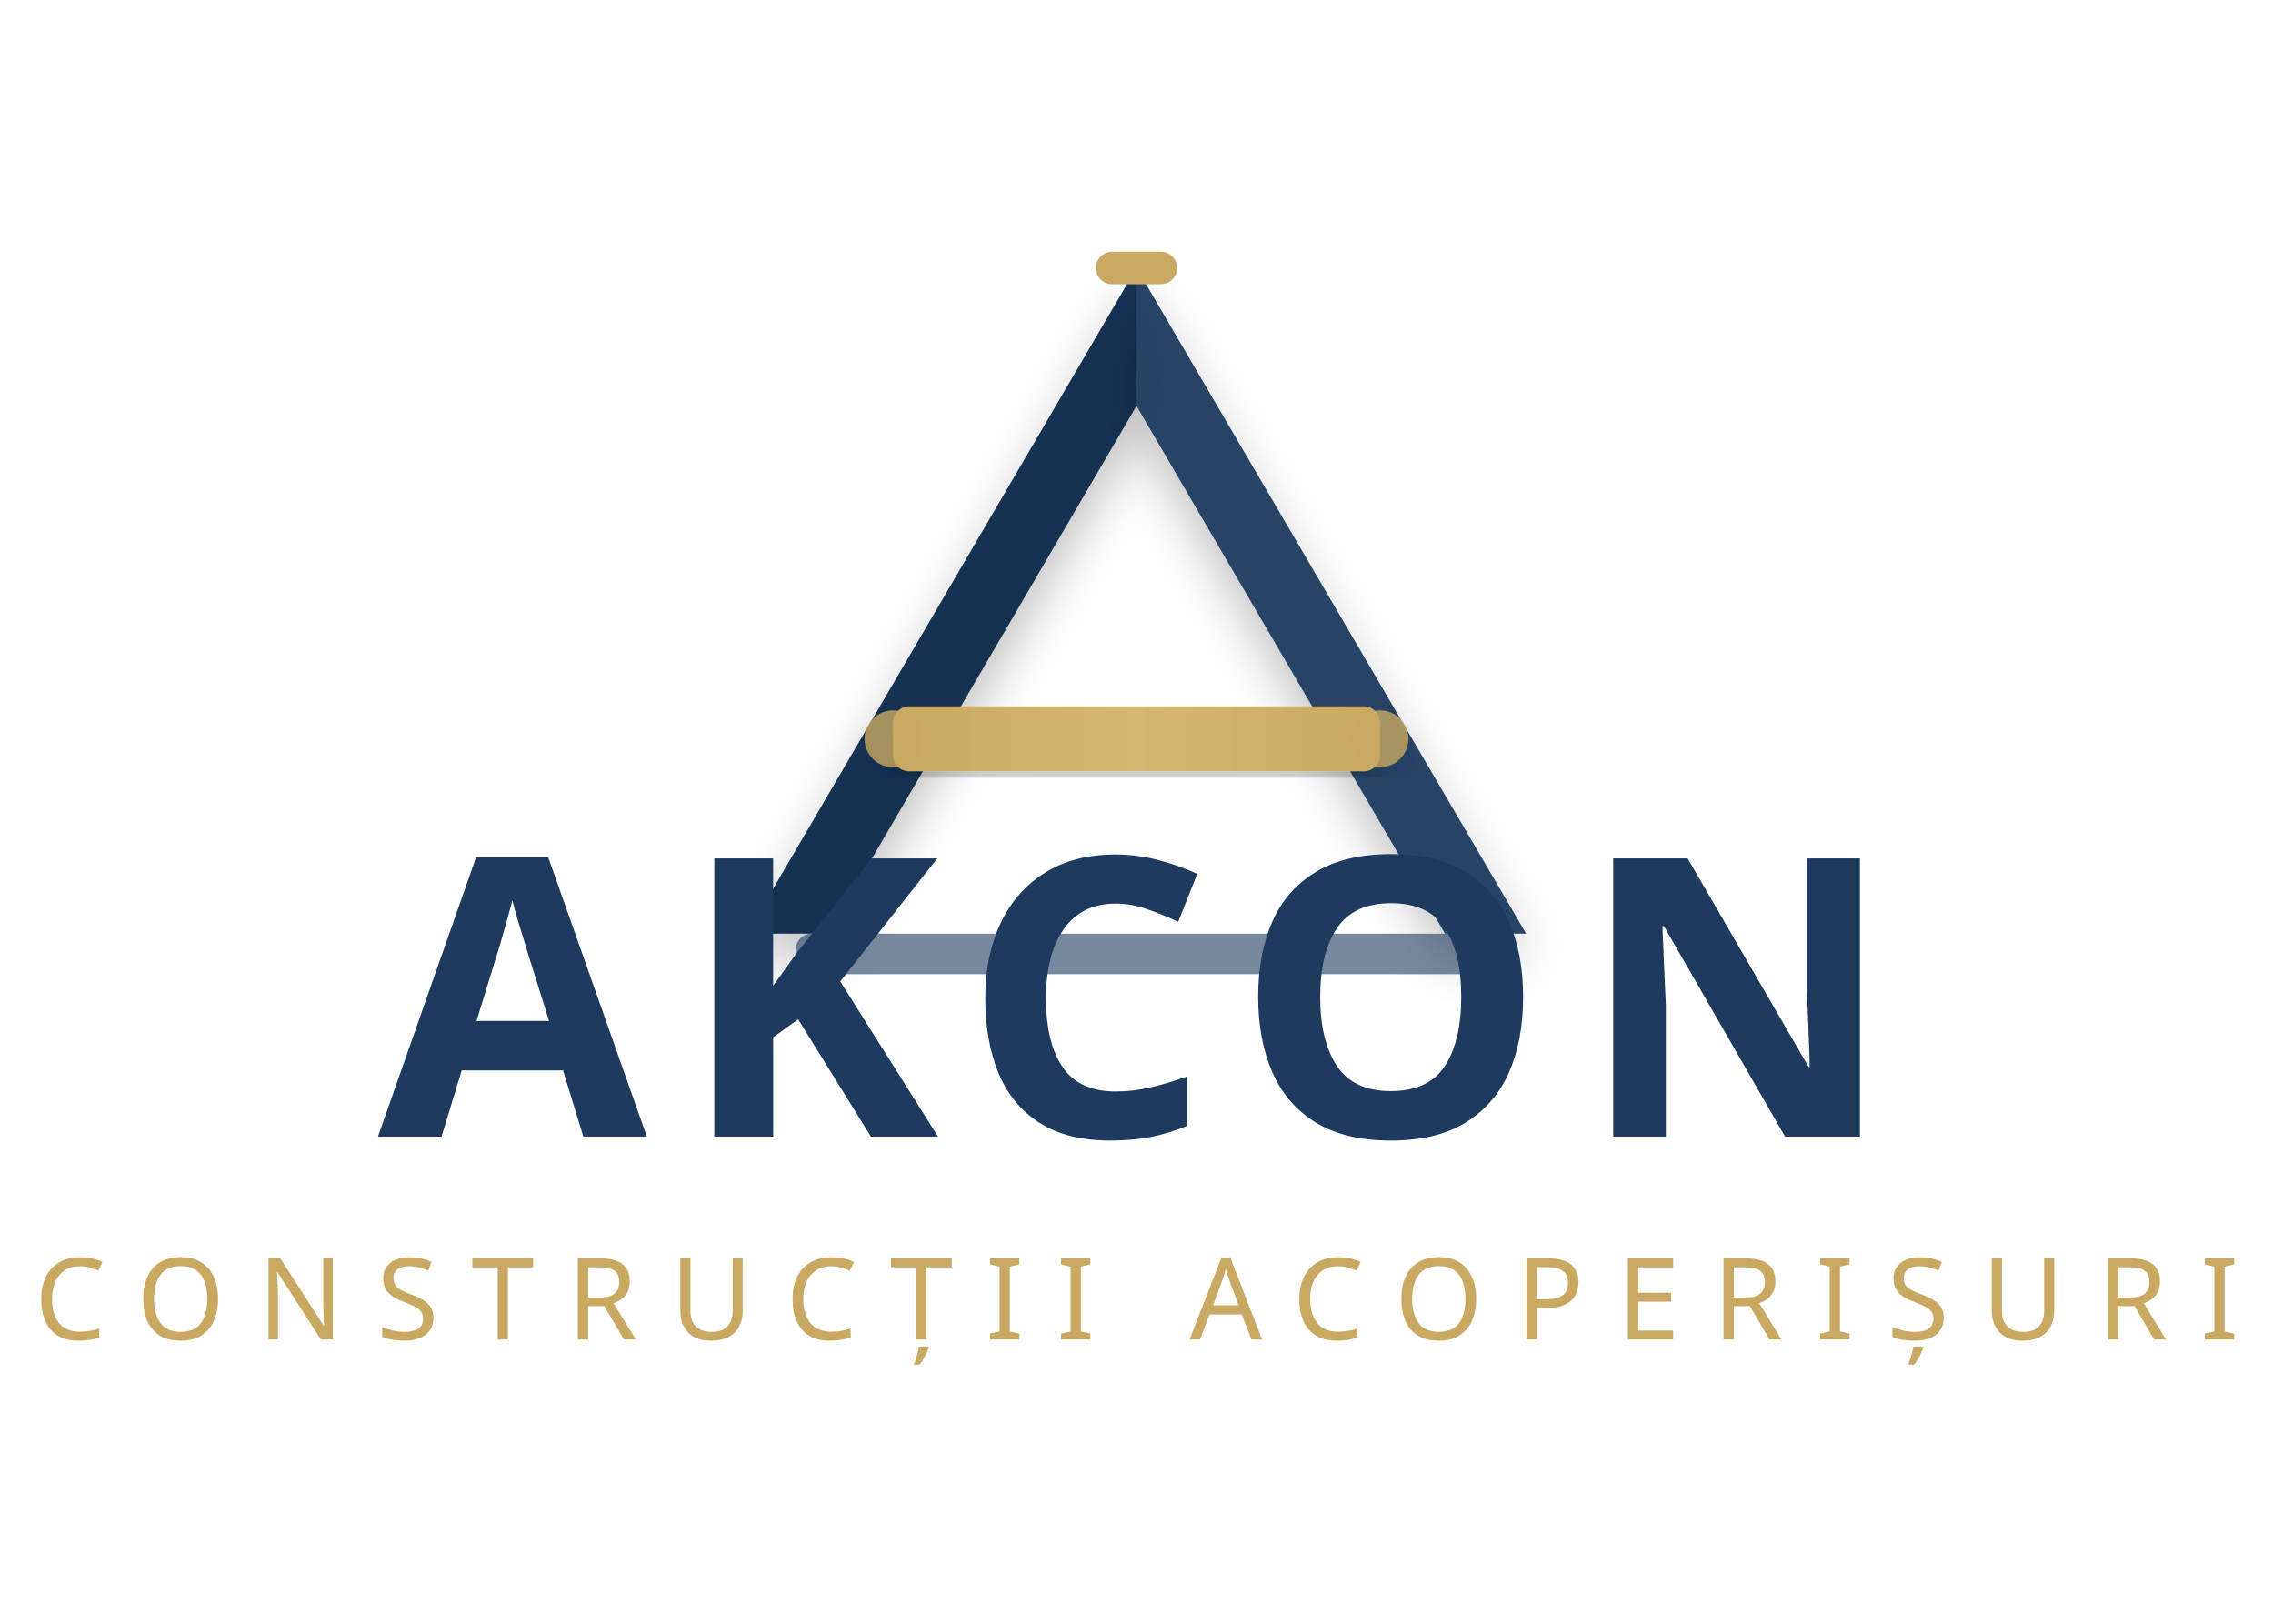
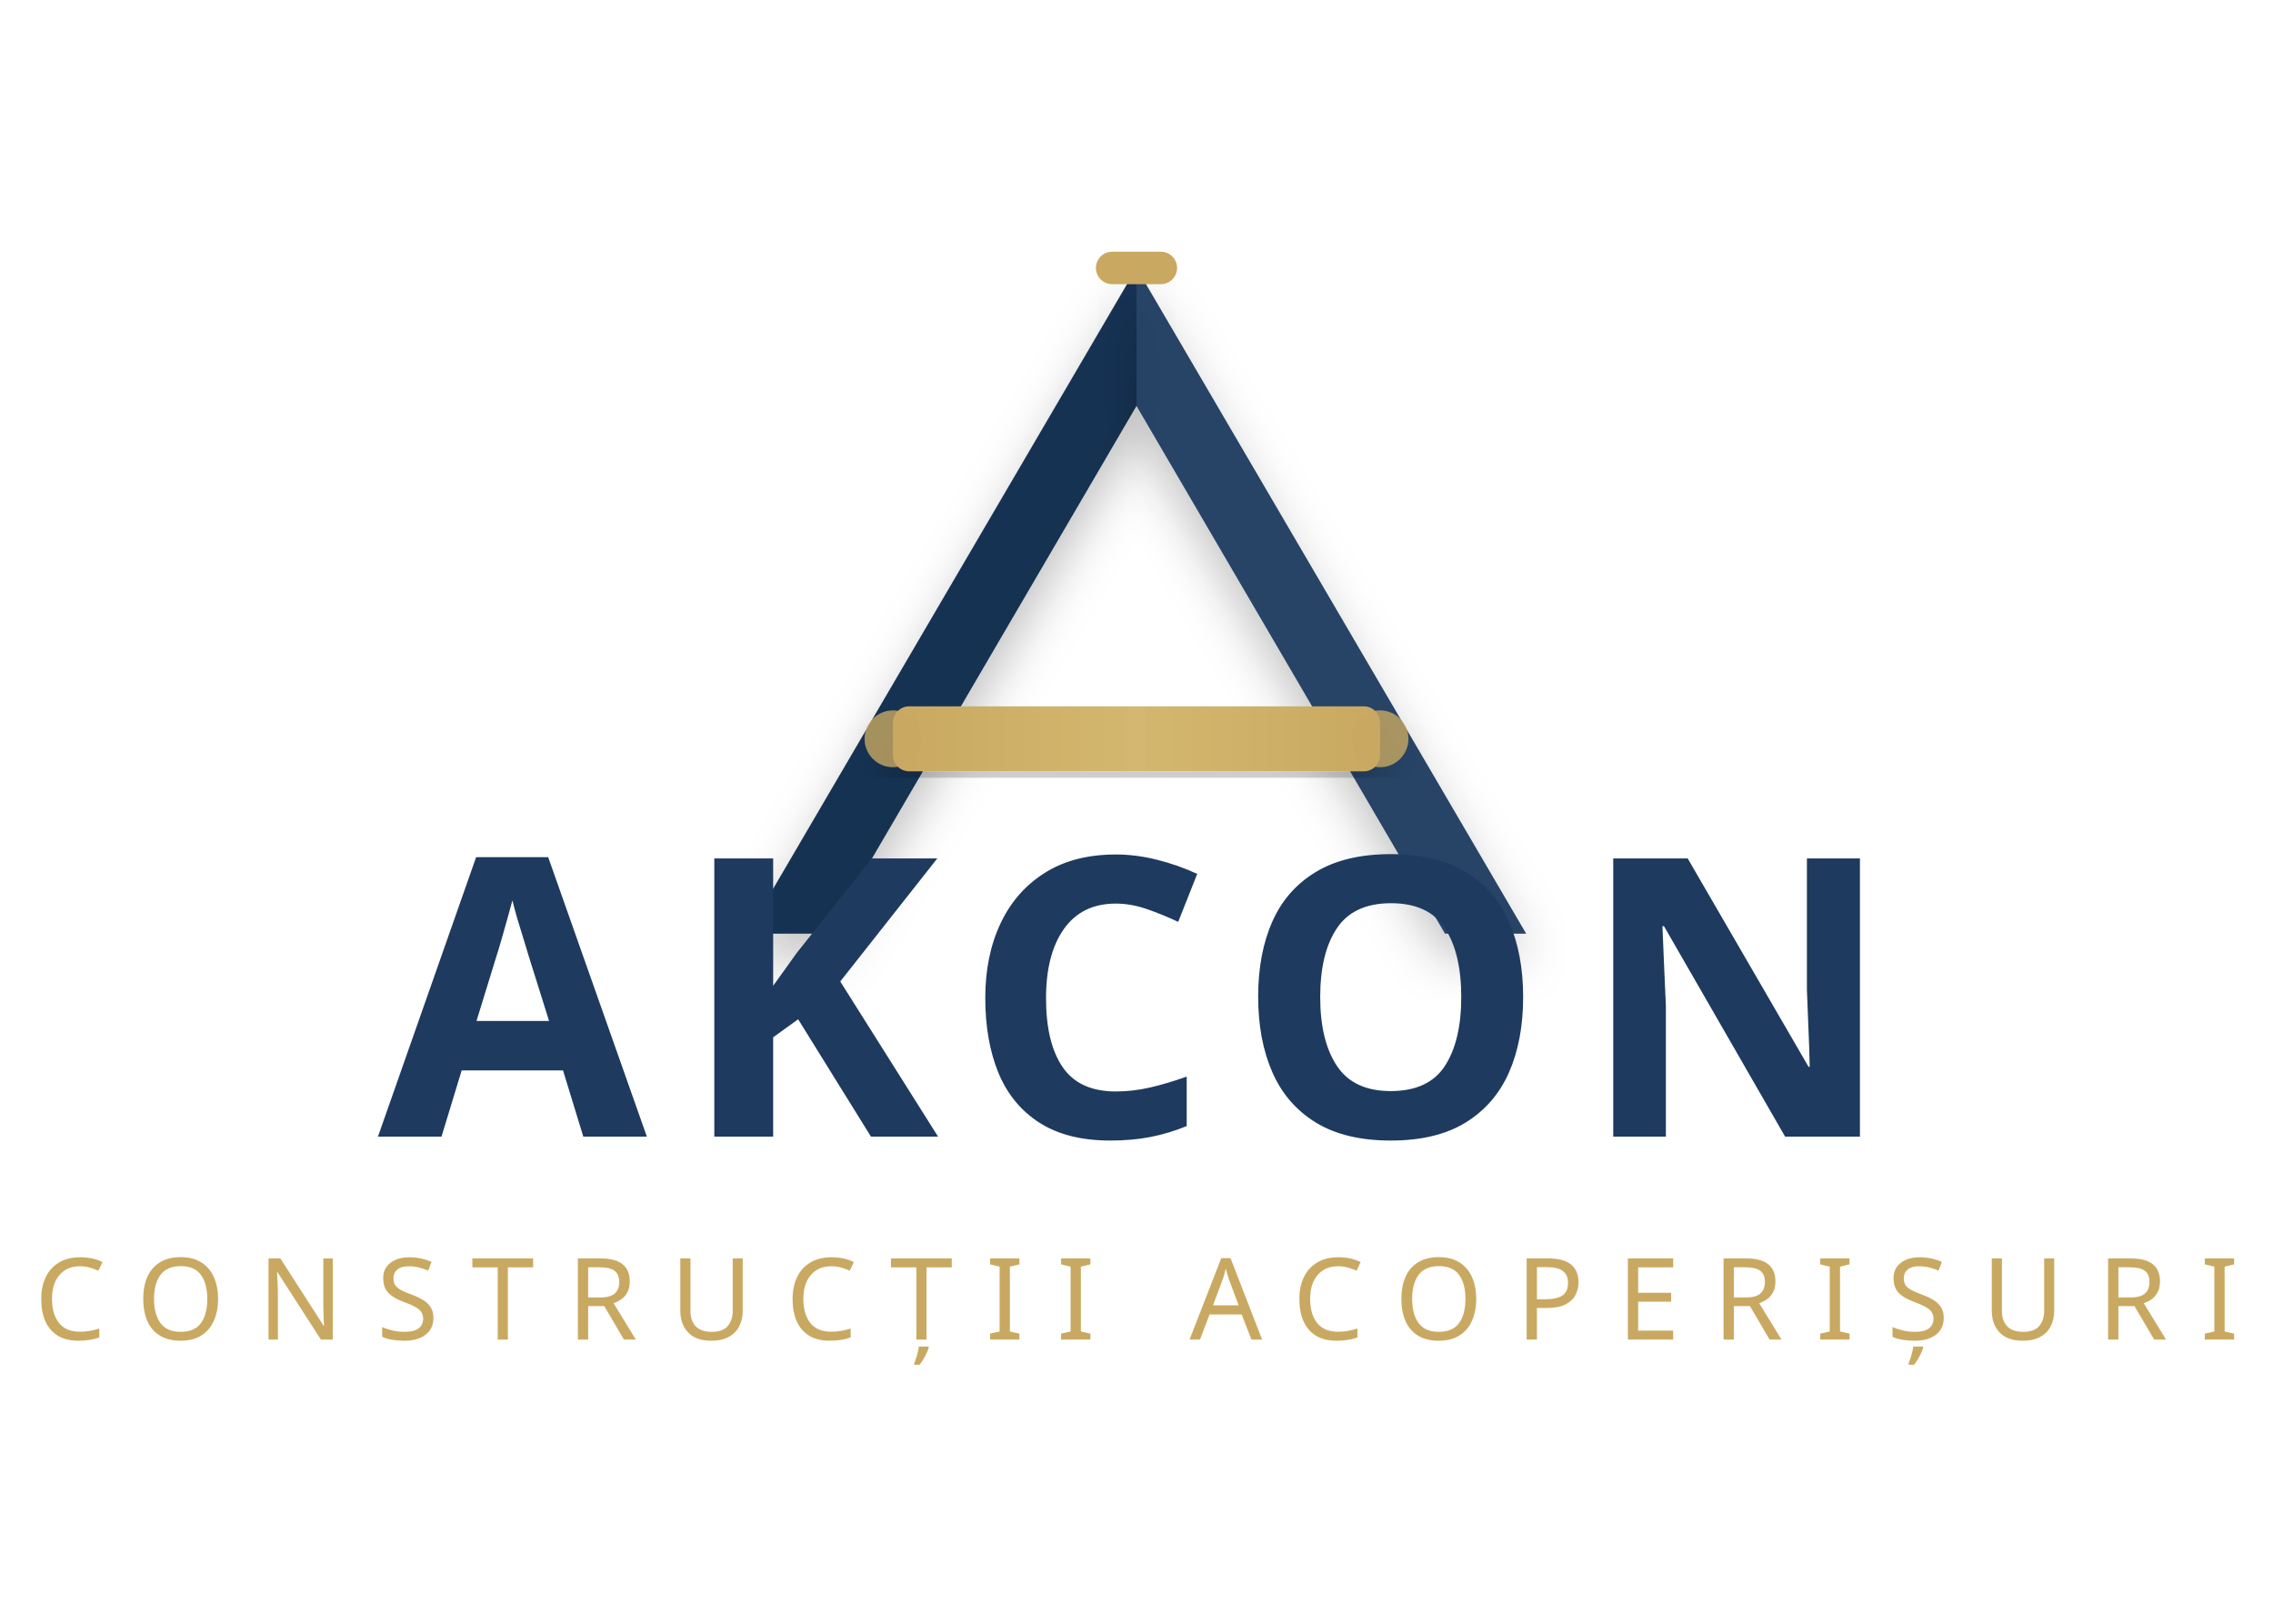
<svg xmlns="http://www.w3.org/2000/svg" width="280" height="200" viewBox="0 0 280 200">
  <defs>
    <linearGradient id="navySlope-stack" x1="0%" y1="0%" x2="100%" y2="100%">
      <stop offset="0%" stop-color="#1e3a5f" />
      <stop offset="100%" stop-color="#152d48" />
    </linearGradient>
    <linearGradient id="goldBeam-stack" x1="0%" y1="0%" x2="100%" y2="0%">
      <stop offset="0%" stop-color="#c9a961" />
      <stop offset="50%" stop-color="#d4b76f" />
      <stop offset="100%" stop-color="#c9a961" />
    </linearGradient>
    <filter id="stackShadow">
      <feDropShadow dx="0" dy="3" stdDeviation="3" flood-opacity="0.25" />
    </filter>
  </defs>
  <g transform="translate(140, 25)">
    <path d="M 0,8 L -48,90 L -38,90 L 0,25 Z" fill="url(#navySlope-stack)" filter="url(#stackShadow)" />
    <path d="M 0,8 L 48,90 L 38,90 L 0,25 Z" fill="#1e3a5f" opacity="0.95" filter="url(#stackShadow)" />
    <line x1="-3" y1="8" x2="3" y2="8" stroke="#c9a961" stroke-width="4" stroke-linecap="round" />
    <rect x="-30" y="62" width="60" height="8" fill="url(#goldBeam-stack)" rx="2" filter="url(#stackShadow)" />
    <circle cx="-30" cy="66" r="3.5" fill="#c9a961" opacity="0.8" />
    <circle cx="30" cy="66" r="3.5" fill="#c9a961" opacity="0.8" />
-     <rect x="-42" y="90" width="84" height="5" fill="#1e3a5f" opacity="0.6" rx="2" />
  </g>
  <text x="140" y="140" font-family="'Montserrat', sans-serif" font-size="48" font-weight="800" fill="#1e3a5f" text-anchor="middle" letter-spacing="4">
    AKCON
  </text>
  <text x="140" y="165" font-family="'Montserrat', sans-serif" font-size="14" font-weight="500" fill="#c9a961" text-anchor="middle" letter-spacing="4">
    CONSTRUCȚII ACOPERIȘURI
  </text>
</svg>
